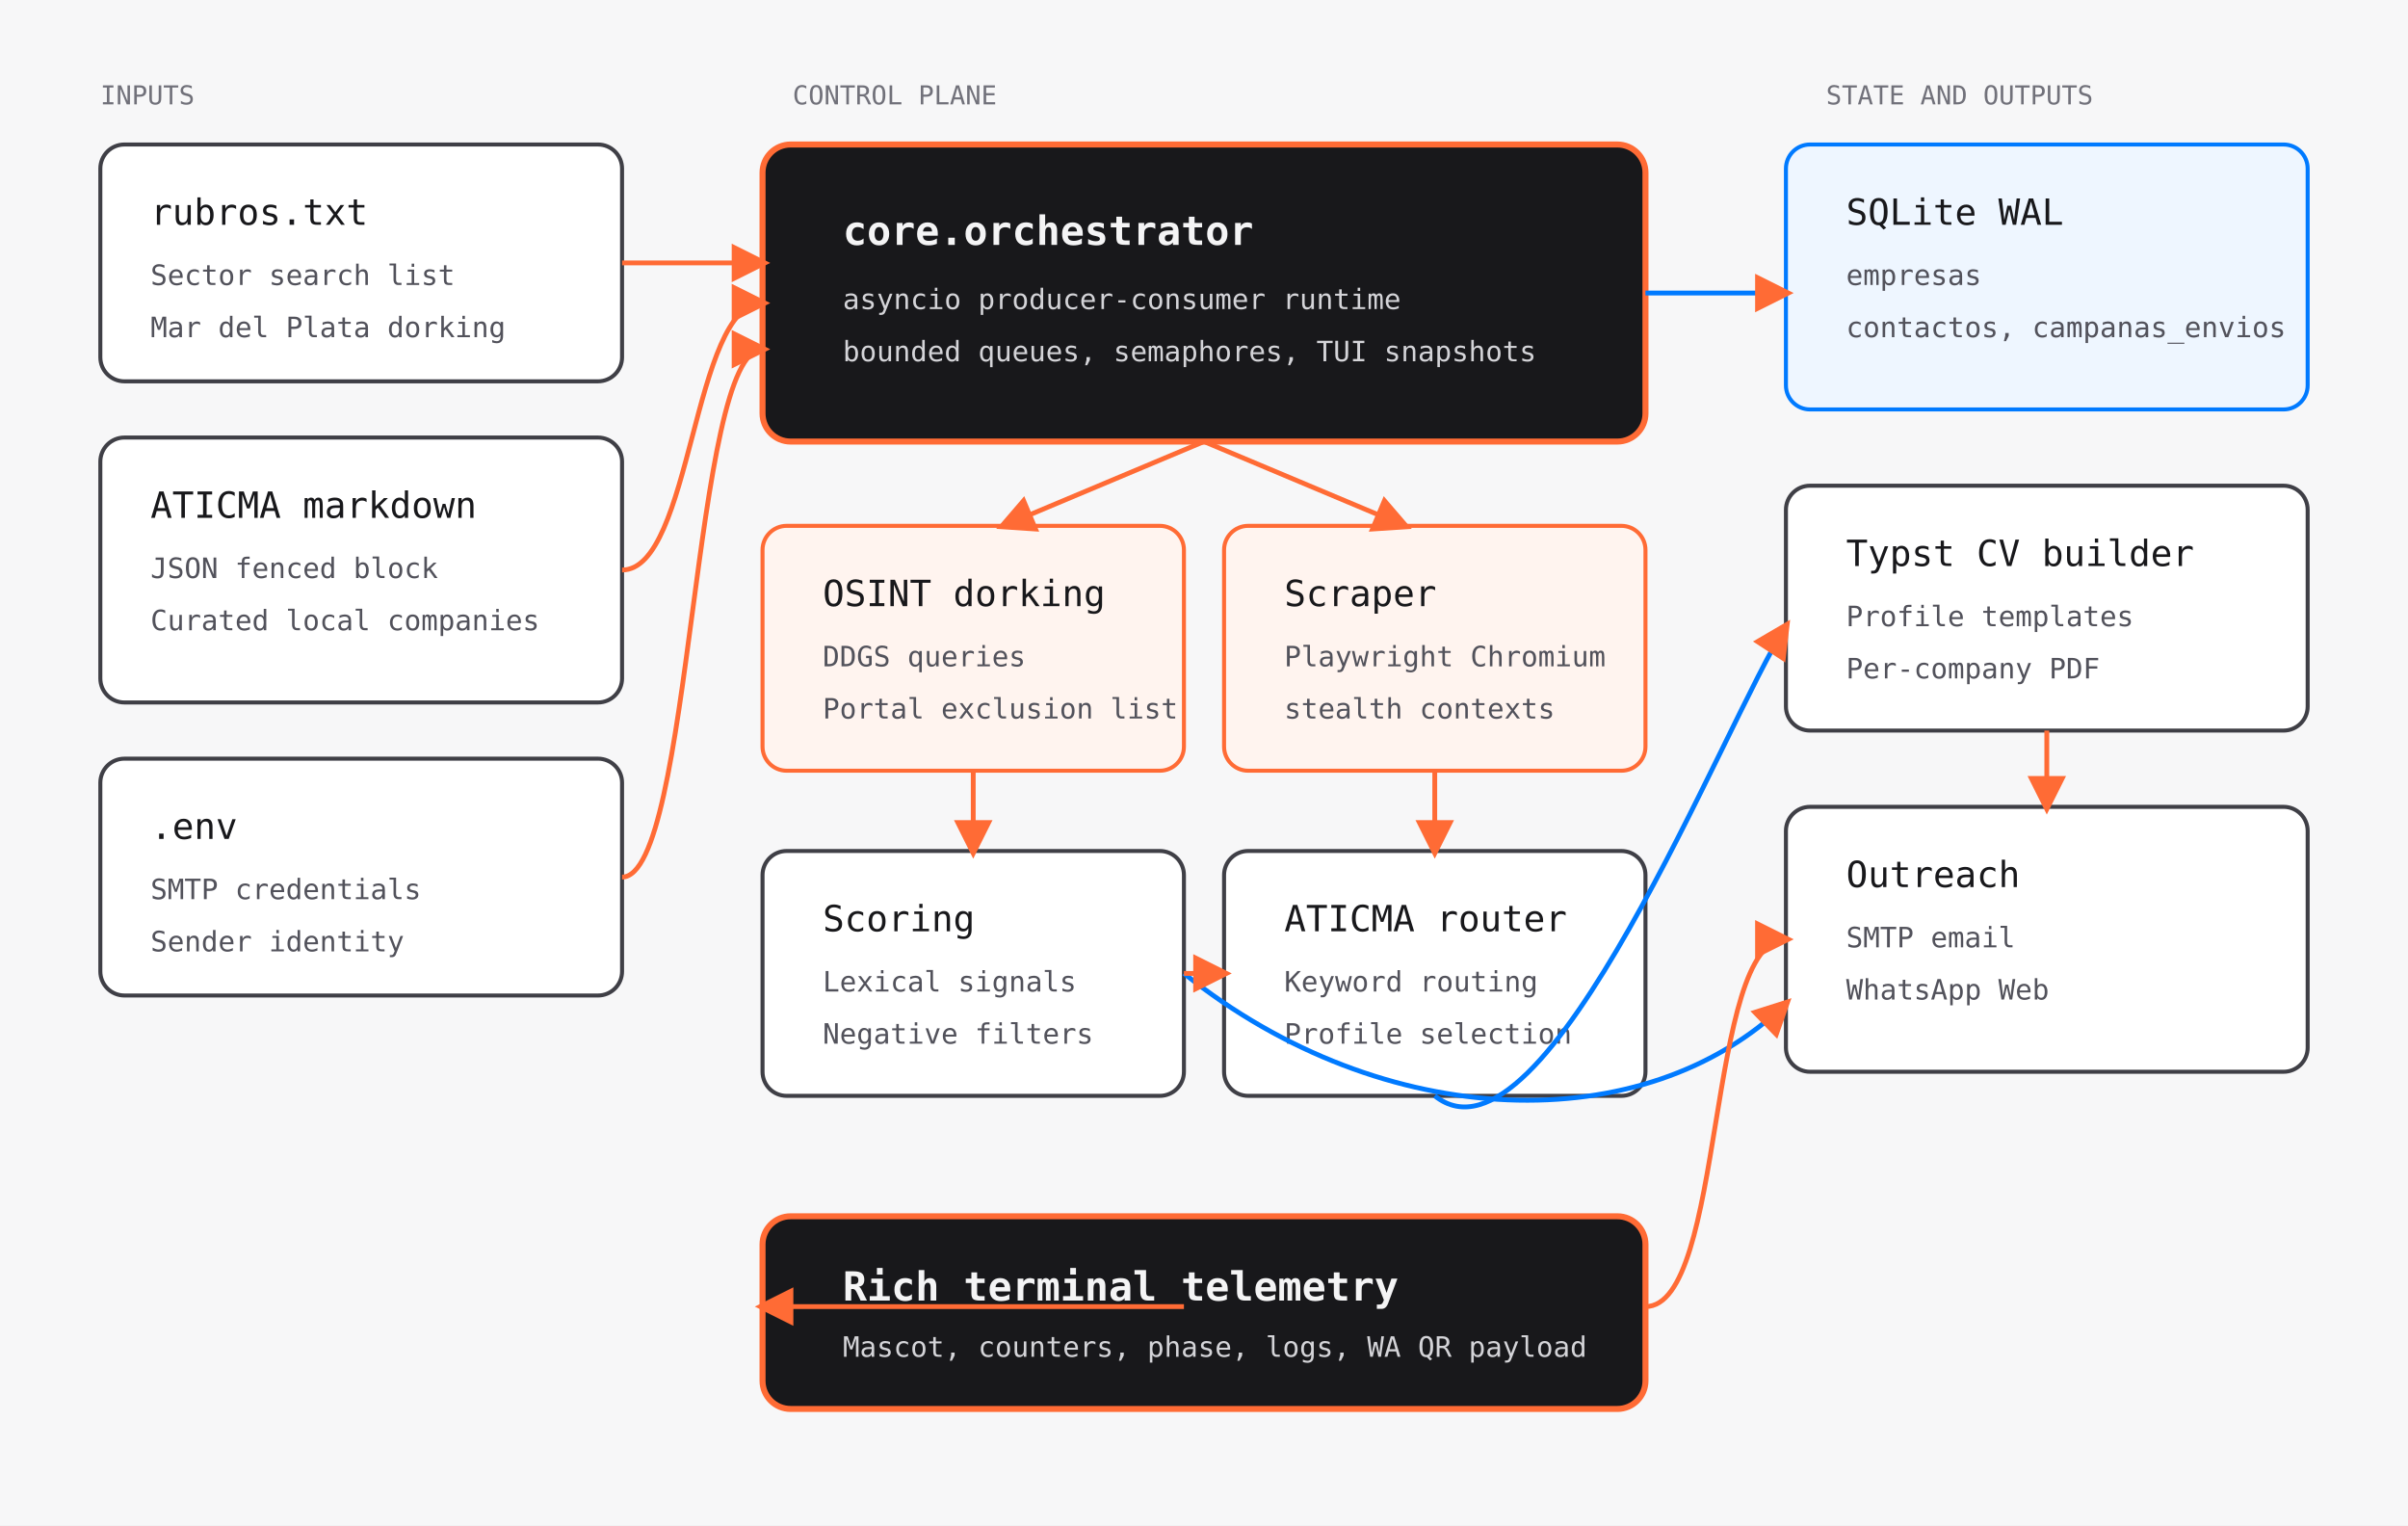
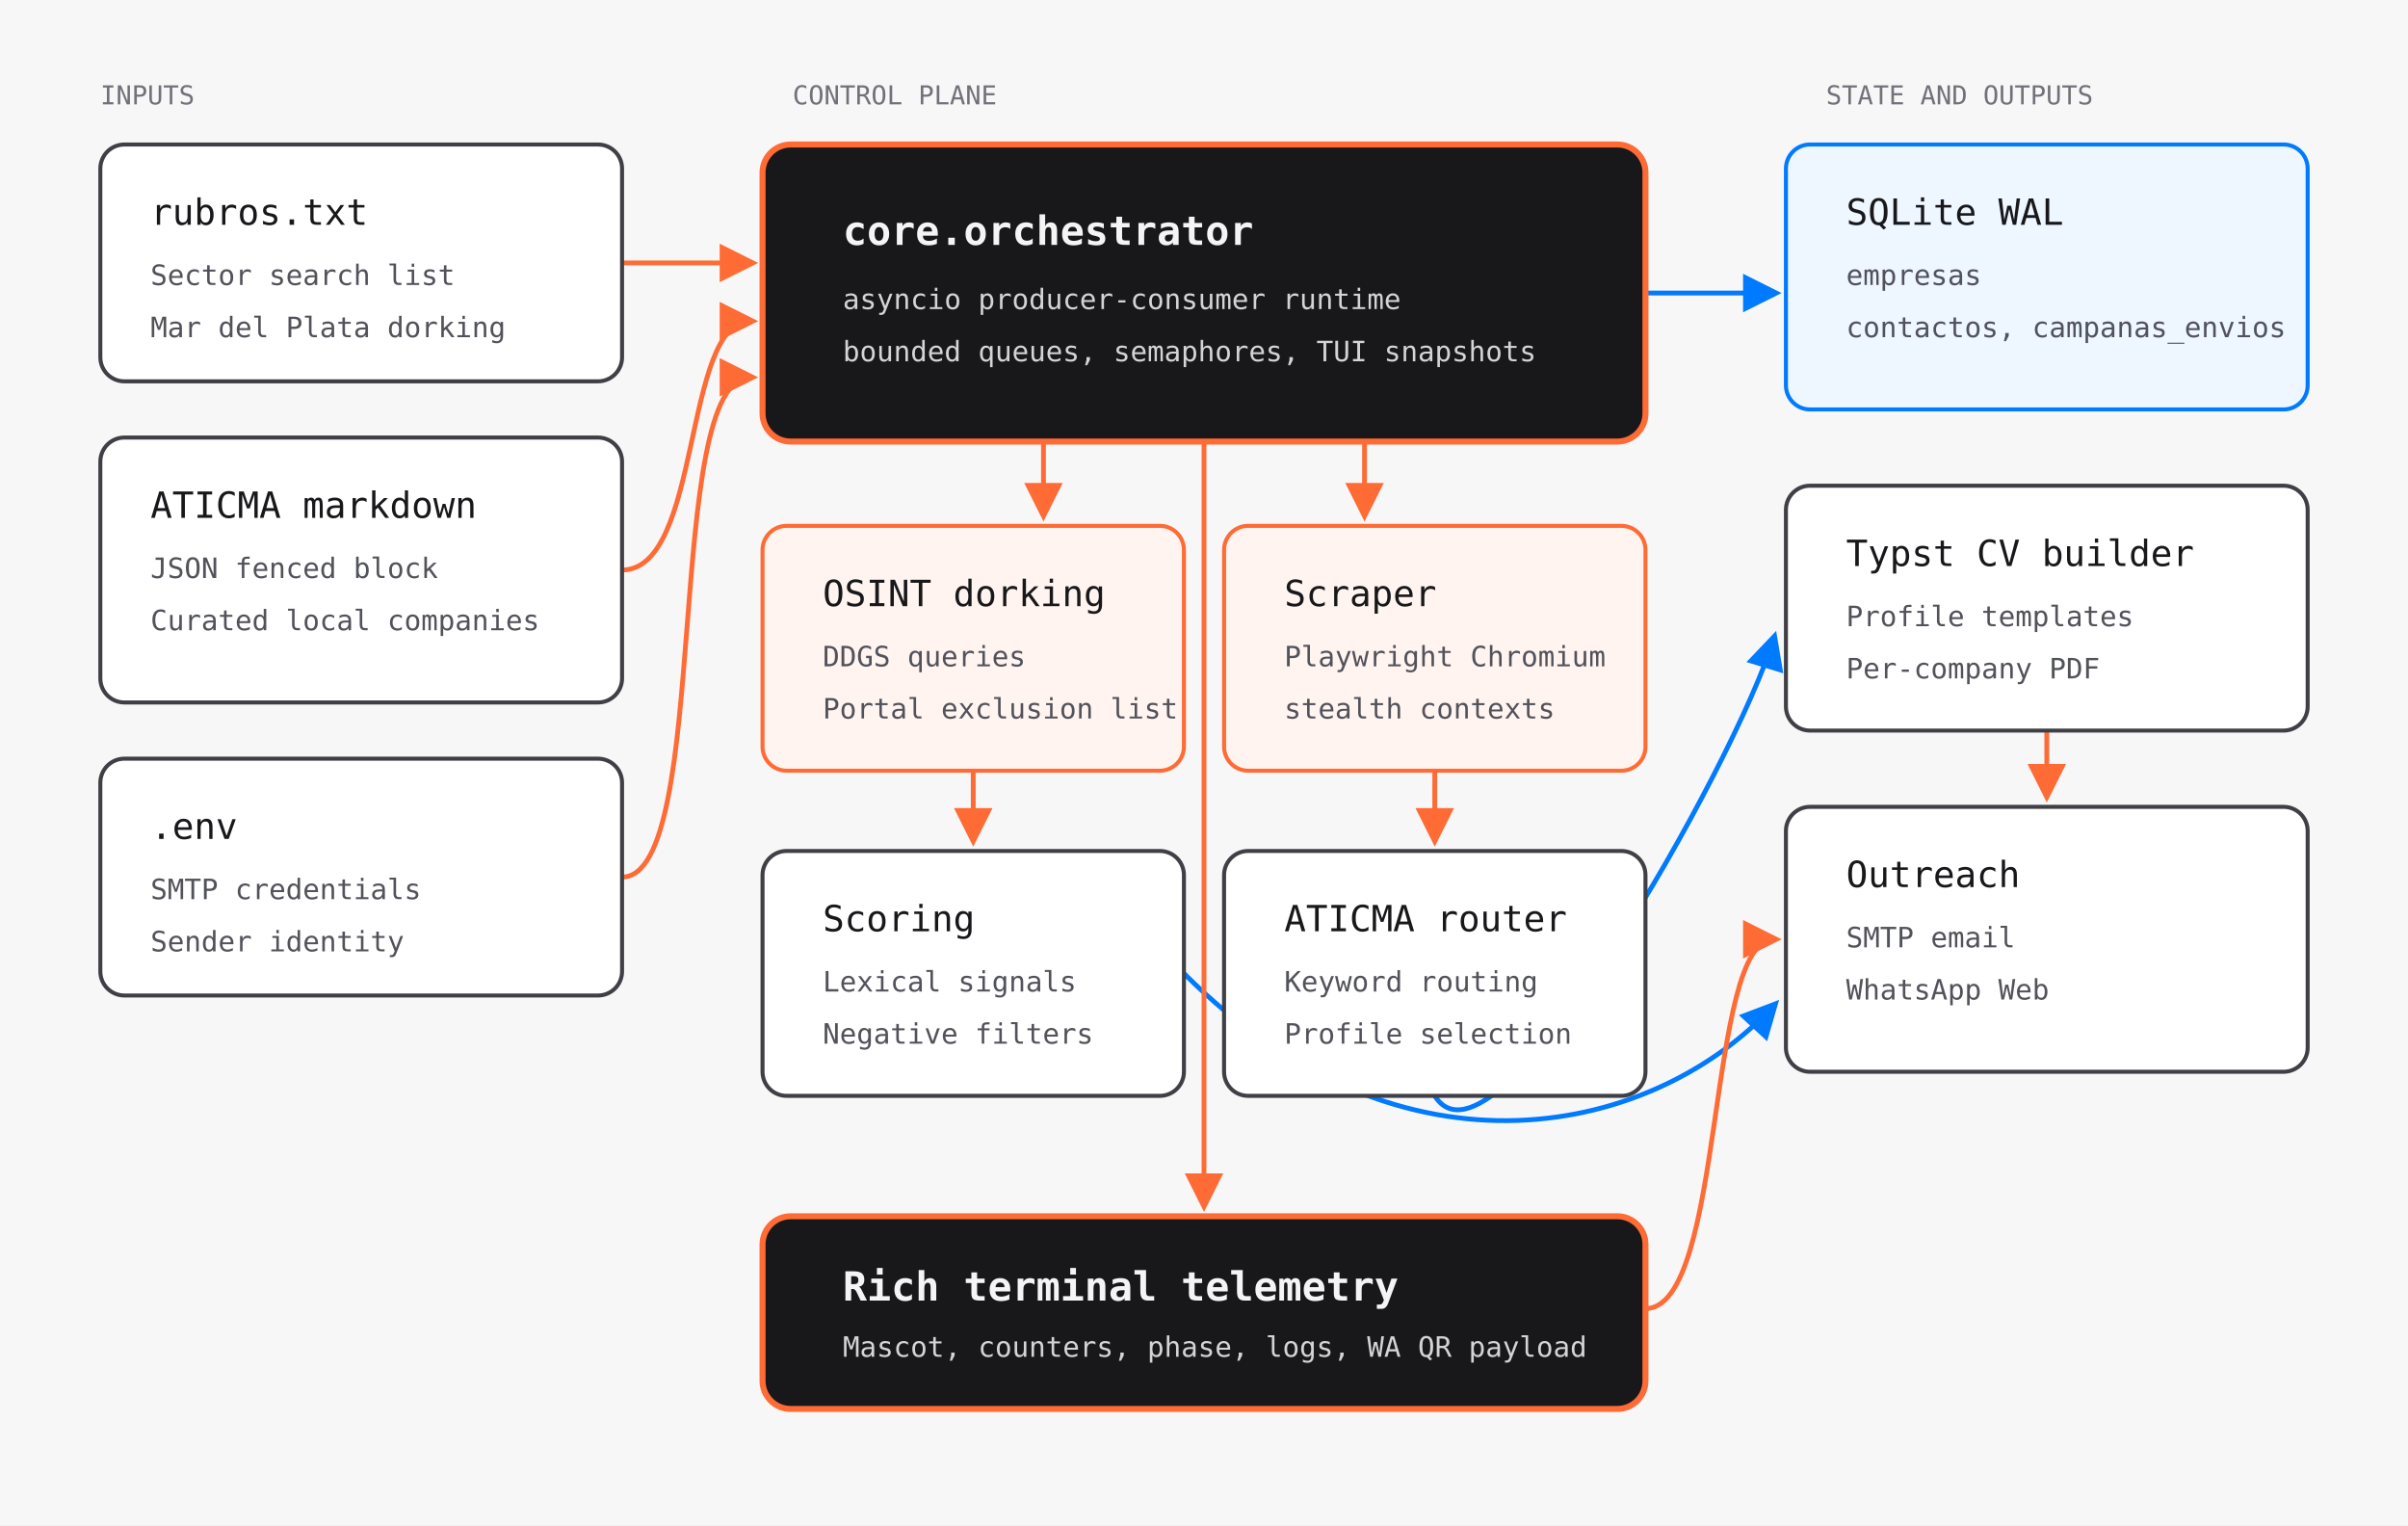
<svg xmlns="http://www.w3.org/2000/svg" width="1200" height="760" viewBox="0 0 1200 760" role="img" aria-labelledby="title desc">
  <defs>
-     <marker id="arrow" viewBox="0 0 10 10" refX="8" refY="5" markerWidth="8" markerHeight="8" orient="auto-start-reverse">
+     <marker id="arrowOrange" viewBox="0 0 10 10" refX="8" refY="5" markerWidth="8" markerHeight="8" orient="auto-start-reverse">
      <path d="M 0 0 L 10 5 L 0 10 z" fill="#ff6b35" />
+     </marker>
+     <marker id="arrowBlue" viewBox="0 0 10 10" refX="8" refY="5" markerWidth="8" markerHeight="8" orient="auto-start-reverse">
+       <path d="M 0 0 L 10 5 L 0 10 z" fill="#007aff" />
    </marker>
    <style>
      .bg { fill: #f7f7f8; }
      .panel { fill: #ffffff; stroke: #3f3f46; stroke-width: 2; rx: 12; }
      .core { fill: #18181b; stroke: #ff6b35; stroke-width: 3; rx: 14; }
      .accent { fill: #fff4ef; stroke: #ff6b35; stroke-width: 2; rx: 12; }
      .store { fill: #eef6ff; stroke: #007aff; stroke-width: 2; rx: 12; }
      .text { font: 18px ui-monospace, SFMono-Regular, Menlo, Consolas, monospace; fill: #18181b; }
      .muted { font: 14px ui-monospace, SFMono-Regular, Menlo, Consolas, monospace; fill: #52525b; }
      .label { font: 13px ui-monospace, SFMono-Regular, Menlo, Consolas, monospace; fill: #71717a; text-transform: uppercase; }
      .coreText { font: 20px ui-monospace, SFMono-Regular, Menlo, Consolas, monospace; fill: #f4f4f5; font-weight: 700; }
      .coreMuted { font: 14px ui-monospace, SFMono-Regular, Menlo, Consolas, monospace; fill: #d4d4d8; }
-       .line { fill: none; stroke: #ff6b35; stroke-width: 2.4; marker-end: url(#arrow); }
-       .lineBlue { fill: none; stroke: #007aff; stroke-width: 2.4; marker-end: url(#arrow); }
+       .line { fill: none; stroke: #ff6b35; stroke-width: 2.4; marker-end: url(#arrowOrange); }
+       .lineBlue { fill: none; stroke: #007aff; stroke-width: 2.4; marker-end: url(#arrowBlue); }
    </style>
  </defs>
  <rect class="bg" x="0" y="0" width="1200" height="760" />
+   <path class="line" d="M310 131 L374 131" />
+   <path class="line" d="M310 284 C350 284 340 160 374 160" />
+   <path class="line" d="M310 437 C355 437 330 188 374 188" />
+   <path class="lineBlue" d="M820 146 L884 146" />
+   <path class="line" d="M520 220 L520 256" />
+   <path class="line" d="M680 220 L680 256" />
+   <path class="line" d="M485 384 L485 418" />
+   <path class="line" d="M715 384 L715 418" />
+   <path class="lineBlue" d="M590 485 C700 595 825 565 884 501" />
+   <path class="lineBlue" d="M715 546 C745 594 865 380 884 318" />
+   <path class="line" d="M1020 364 L1020 396" />
+   <path class="line" d="M600 220 C600 310 600 520 600 600" />
+   <path class="line" d="M820 652 C860 652 850 468 884 468" />
  <text class="label" x="50" y="52">INPUTS</text>
  <rect class="panel" x="50" y="72" width="260" height="118" />
  <text class="text" x="75" y="112">rubros.txt</text>
  <text class="muted" x="75" y="142">Sector search list</text>
  <text class="muted" x="75" y="168">Mar del Plata dorking</text>
  <rect class="panel" x="50" y="218" width="260" height="132" />
  <text class="text" x="75" y="258">ATICMA markdown</text>
  <text class="muted" x="75" y="288">JSON fenced block</text>
  <text class="muted" x="75" y="314">Curated local companies</text>
  <rect class="panel" x="50" y="378" width="260" height="118" />
  <text class="text" x="75" y="418">.env</text>
  <text class="muted" x="75" y="448">SMTP credentials</text>
  <text class="muted" x="75" y="474">Sender identity</text>
  <text class="label" x="395" y="52">CONTROL PLANE</text>
  <rect class="core" x="380" y="72" width="440" height="148" />
  <text class="coreText" x="420" y="122">core.orchestrator</text>
  <text class="coreMuted" x="420" y="154">asyncio producer-consumer runtime</text>
  <text class="coreMuted" x="420" y="180">bounded queues, semaphores, TUI snapshots</text>
  <rect class="accent" x="380" y="262" width="210" height="122" />
  <text class="text" x="410" y="302">OSINT dorking</text>
  <text class="muted" x="410" y="332">DDGS queries</text>
  <text class="muted" x="410" y="358">Portal exclusion list</text>
  <rect class="accent" x="610" y="262" width="210" height="122" />
  <text class="text" x="640" y="302">Scraper</text>
  <text class="muted" x="640" y="332">Playwright Chromium</text>
  <text class="muted" x="640" y="358">stealth contexts</text>
  <rect class="panel" x="380" y="424" width="210" height="122" />
  <text class="text" x="410" y="464">Scoring</text>
  <text class="muted" x="410" y="494">Lexical signals</text>
  <text class="muted" x="410" y="520">Negative filters</text>
  <rect class="panel" x="610" y="424" width="210" height="122" />
  <text class="text" x="640" y="464">ATICMA router</text>
  <text class="muted" x="640" y="494">Keyword routing</text>
  <text class="muted" x="640" y="520">Profile selection</text>
  <text class="label" x="910" y="52">STATE AND OUTPUTS</text>
  <rect class="store" x="890" y="72" width="260" height="132" />
  <text class="text" x="920" y="112">SQLite WAL</text>
  <text class="muted" x="920" y="142">empresas</text>
  <text class="muted" x="920" y="168">contactos, campanas_envios</text>
  <rect class="panel" x="890" y="242" width="260" height="122" />
  <text class="text" x="920" y="282">Typst CV builder</text>
  <text class="muted" x="920" y="312">Profile templates</text>
  <text class="muted" x="920" y="338">Per-company PDF</text>
  <rect class="panel" x="890" y="402" width="260" height="132" />
  <text class="text" x="920" y="442">Outreach</text>
  <text class="muted" x="920" y="472">SMTP email</text>
  <text class="muted" x="920" y="498">WhatsApp Web</text>
  <rect class="core" x="380" y="606" width="440" height="96" />
  <text class="coreText" x="420" y="648">Rich terminal telemetry</text>
  <text class="coreMuted" x="420" y="676">Mascot, counters, phase, logs, WA QR payload</text>
-   <path class="line" d="M310 131 C340 131 350 131 380 131" />
-   <path class="line" d="M310 284 C345 284 345 151 380 151" />
-   <path class="line" d="M310 437 C345 437 345 174 380 174" />
-   <path class="line" d="M600 220 L500 262" />
-   <path class="line" d="M600 220 L700 262" />
-   <path class="line" d="M485 384 L485 424" />
-   <path class="line" d="M715 384 L715 424" />
-   <path class="lineBlue" d="M820 146 L890 146" />
-   <path class="lineBlue" d="M590 485 C690 565 820 568 890 500" />
-   <path class="lineBlue" d="M715 546 C770 590 860 358 890 312" />
-   <path class="line" d="M1020 364 L1020 402" />
-   <path class="line" d="M590 651 L380 651" />
-   <path class="line" d="M820 651 C860 651 850 468 890 468" />
-   <path class="line" d="M590 485 L610 485" />
</svg>
